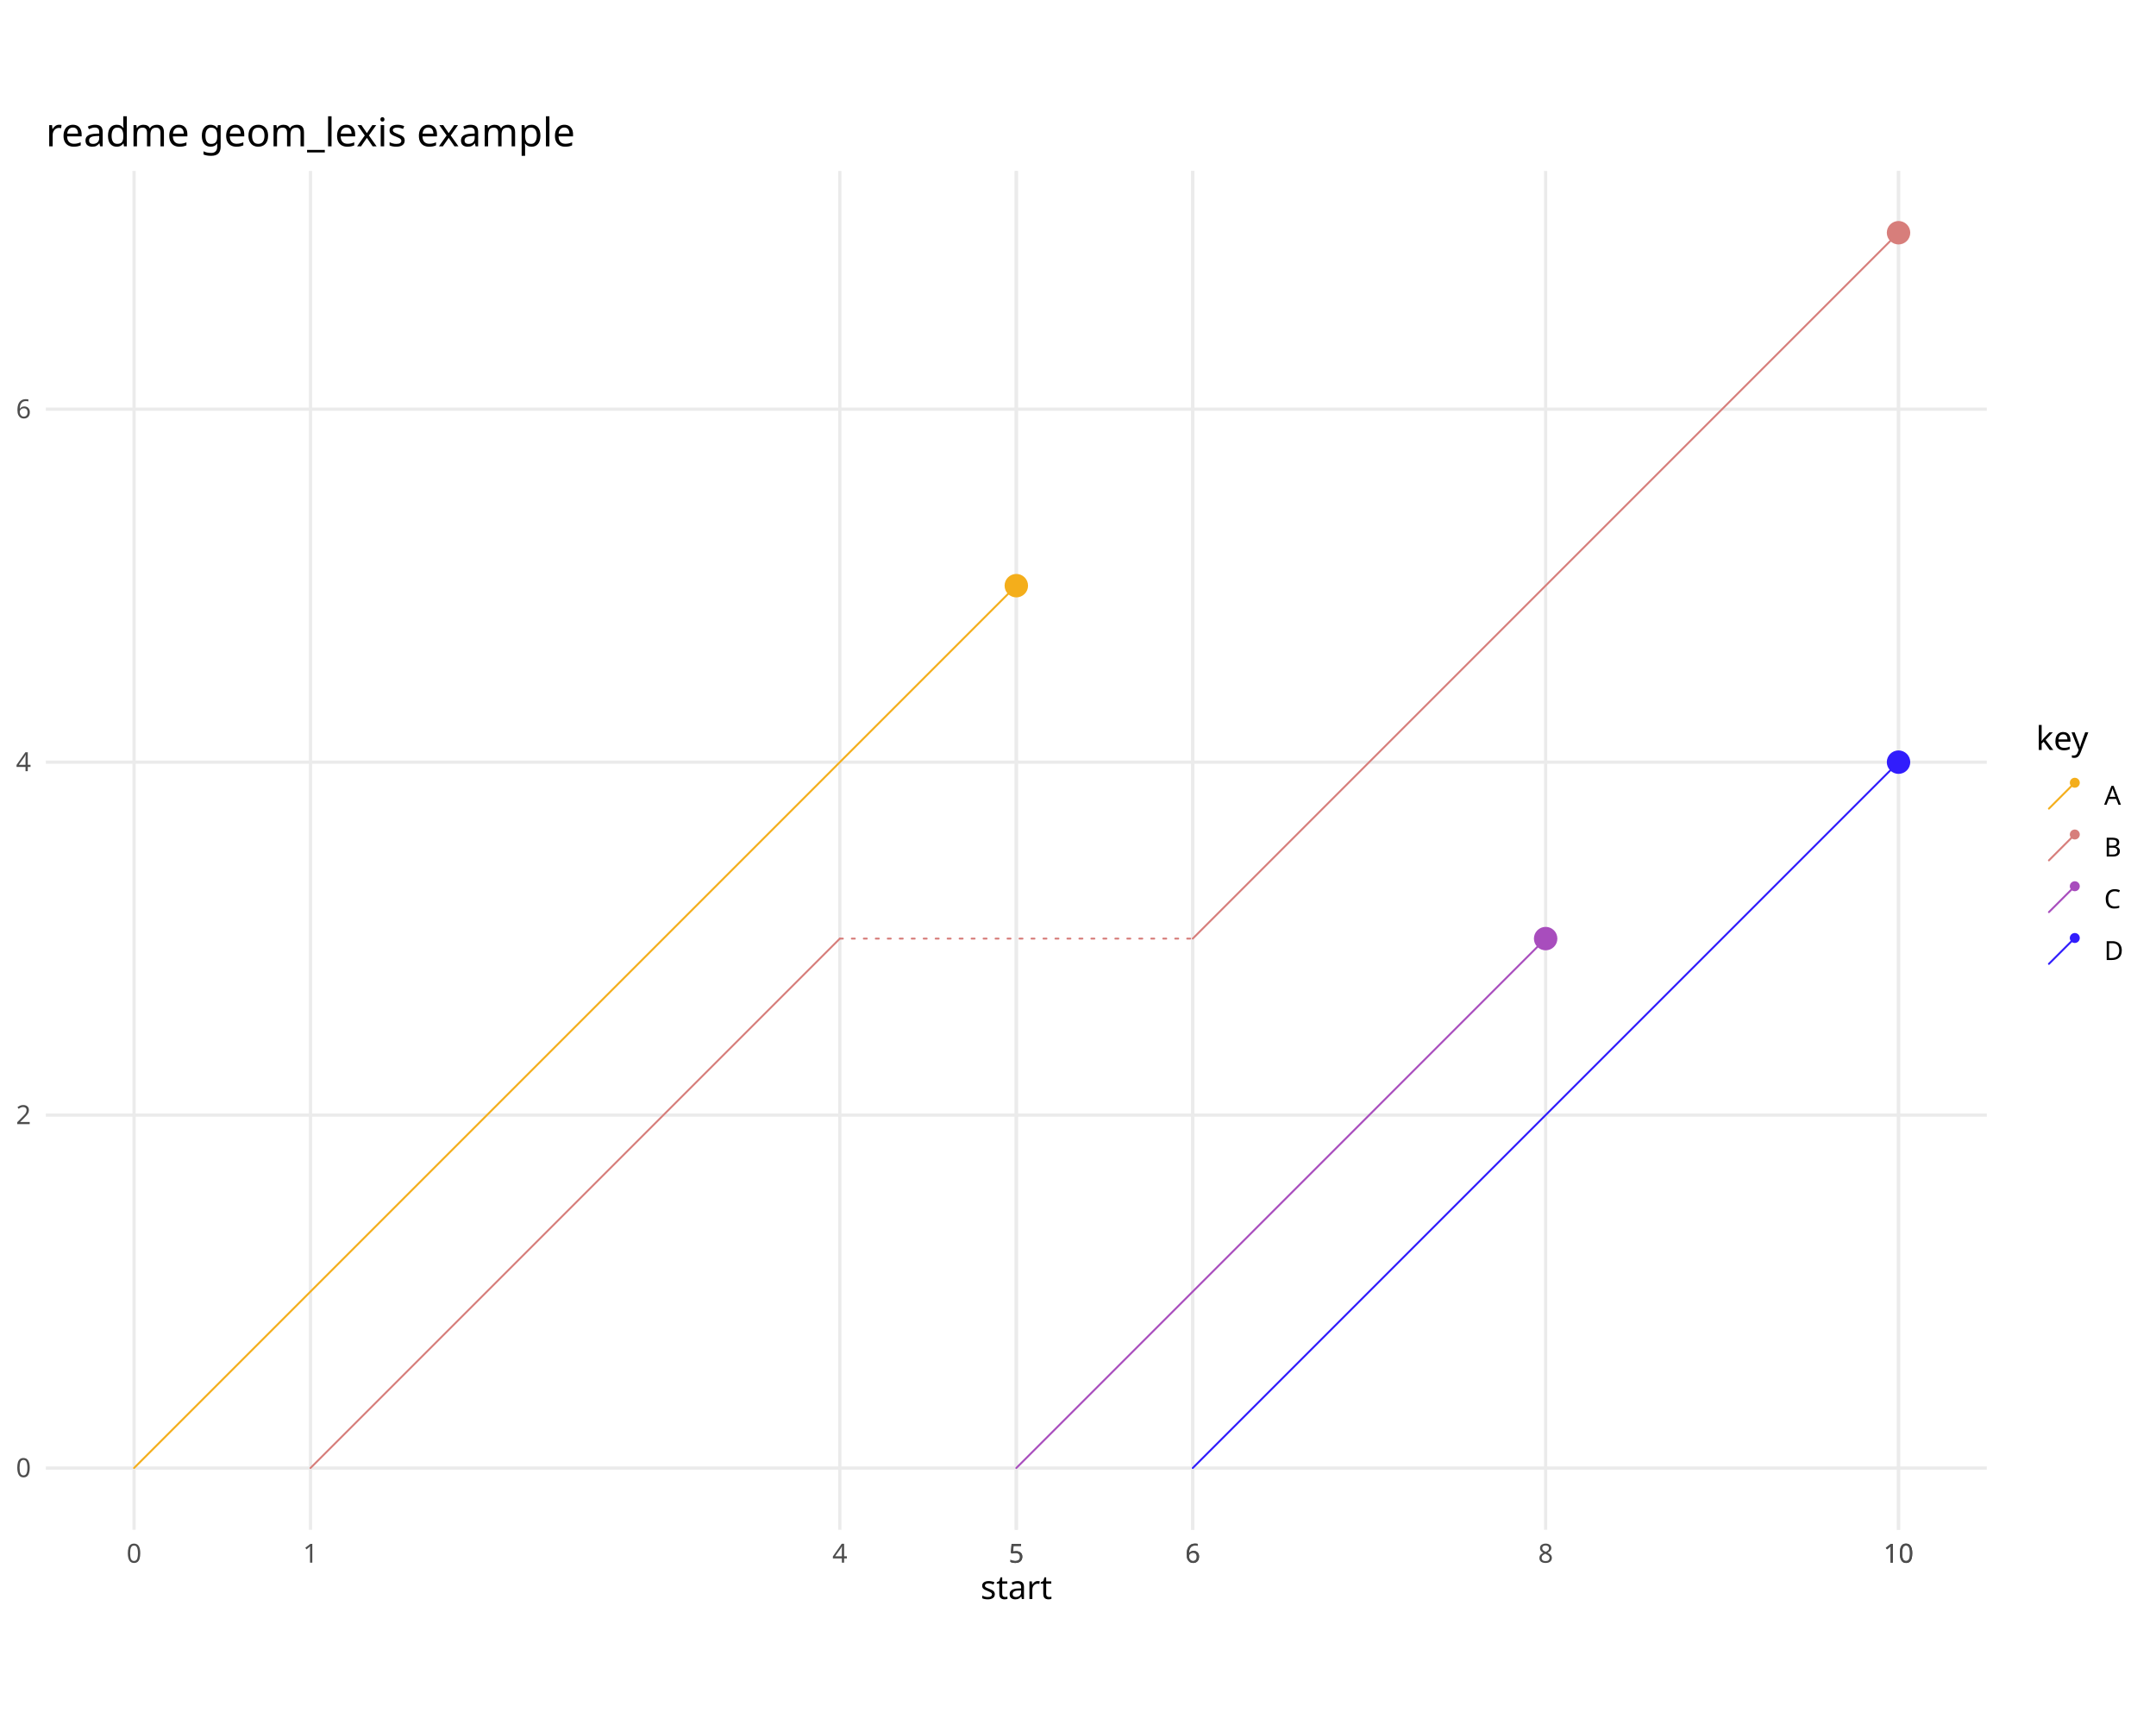
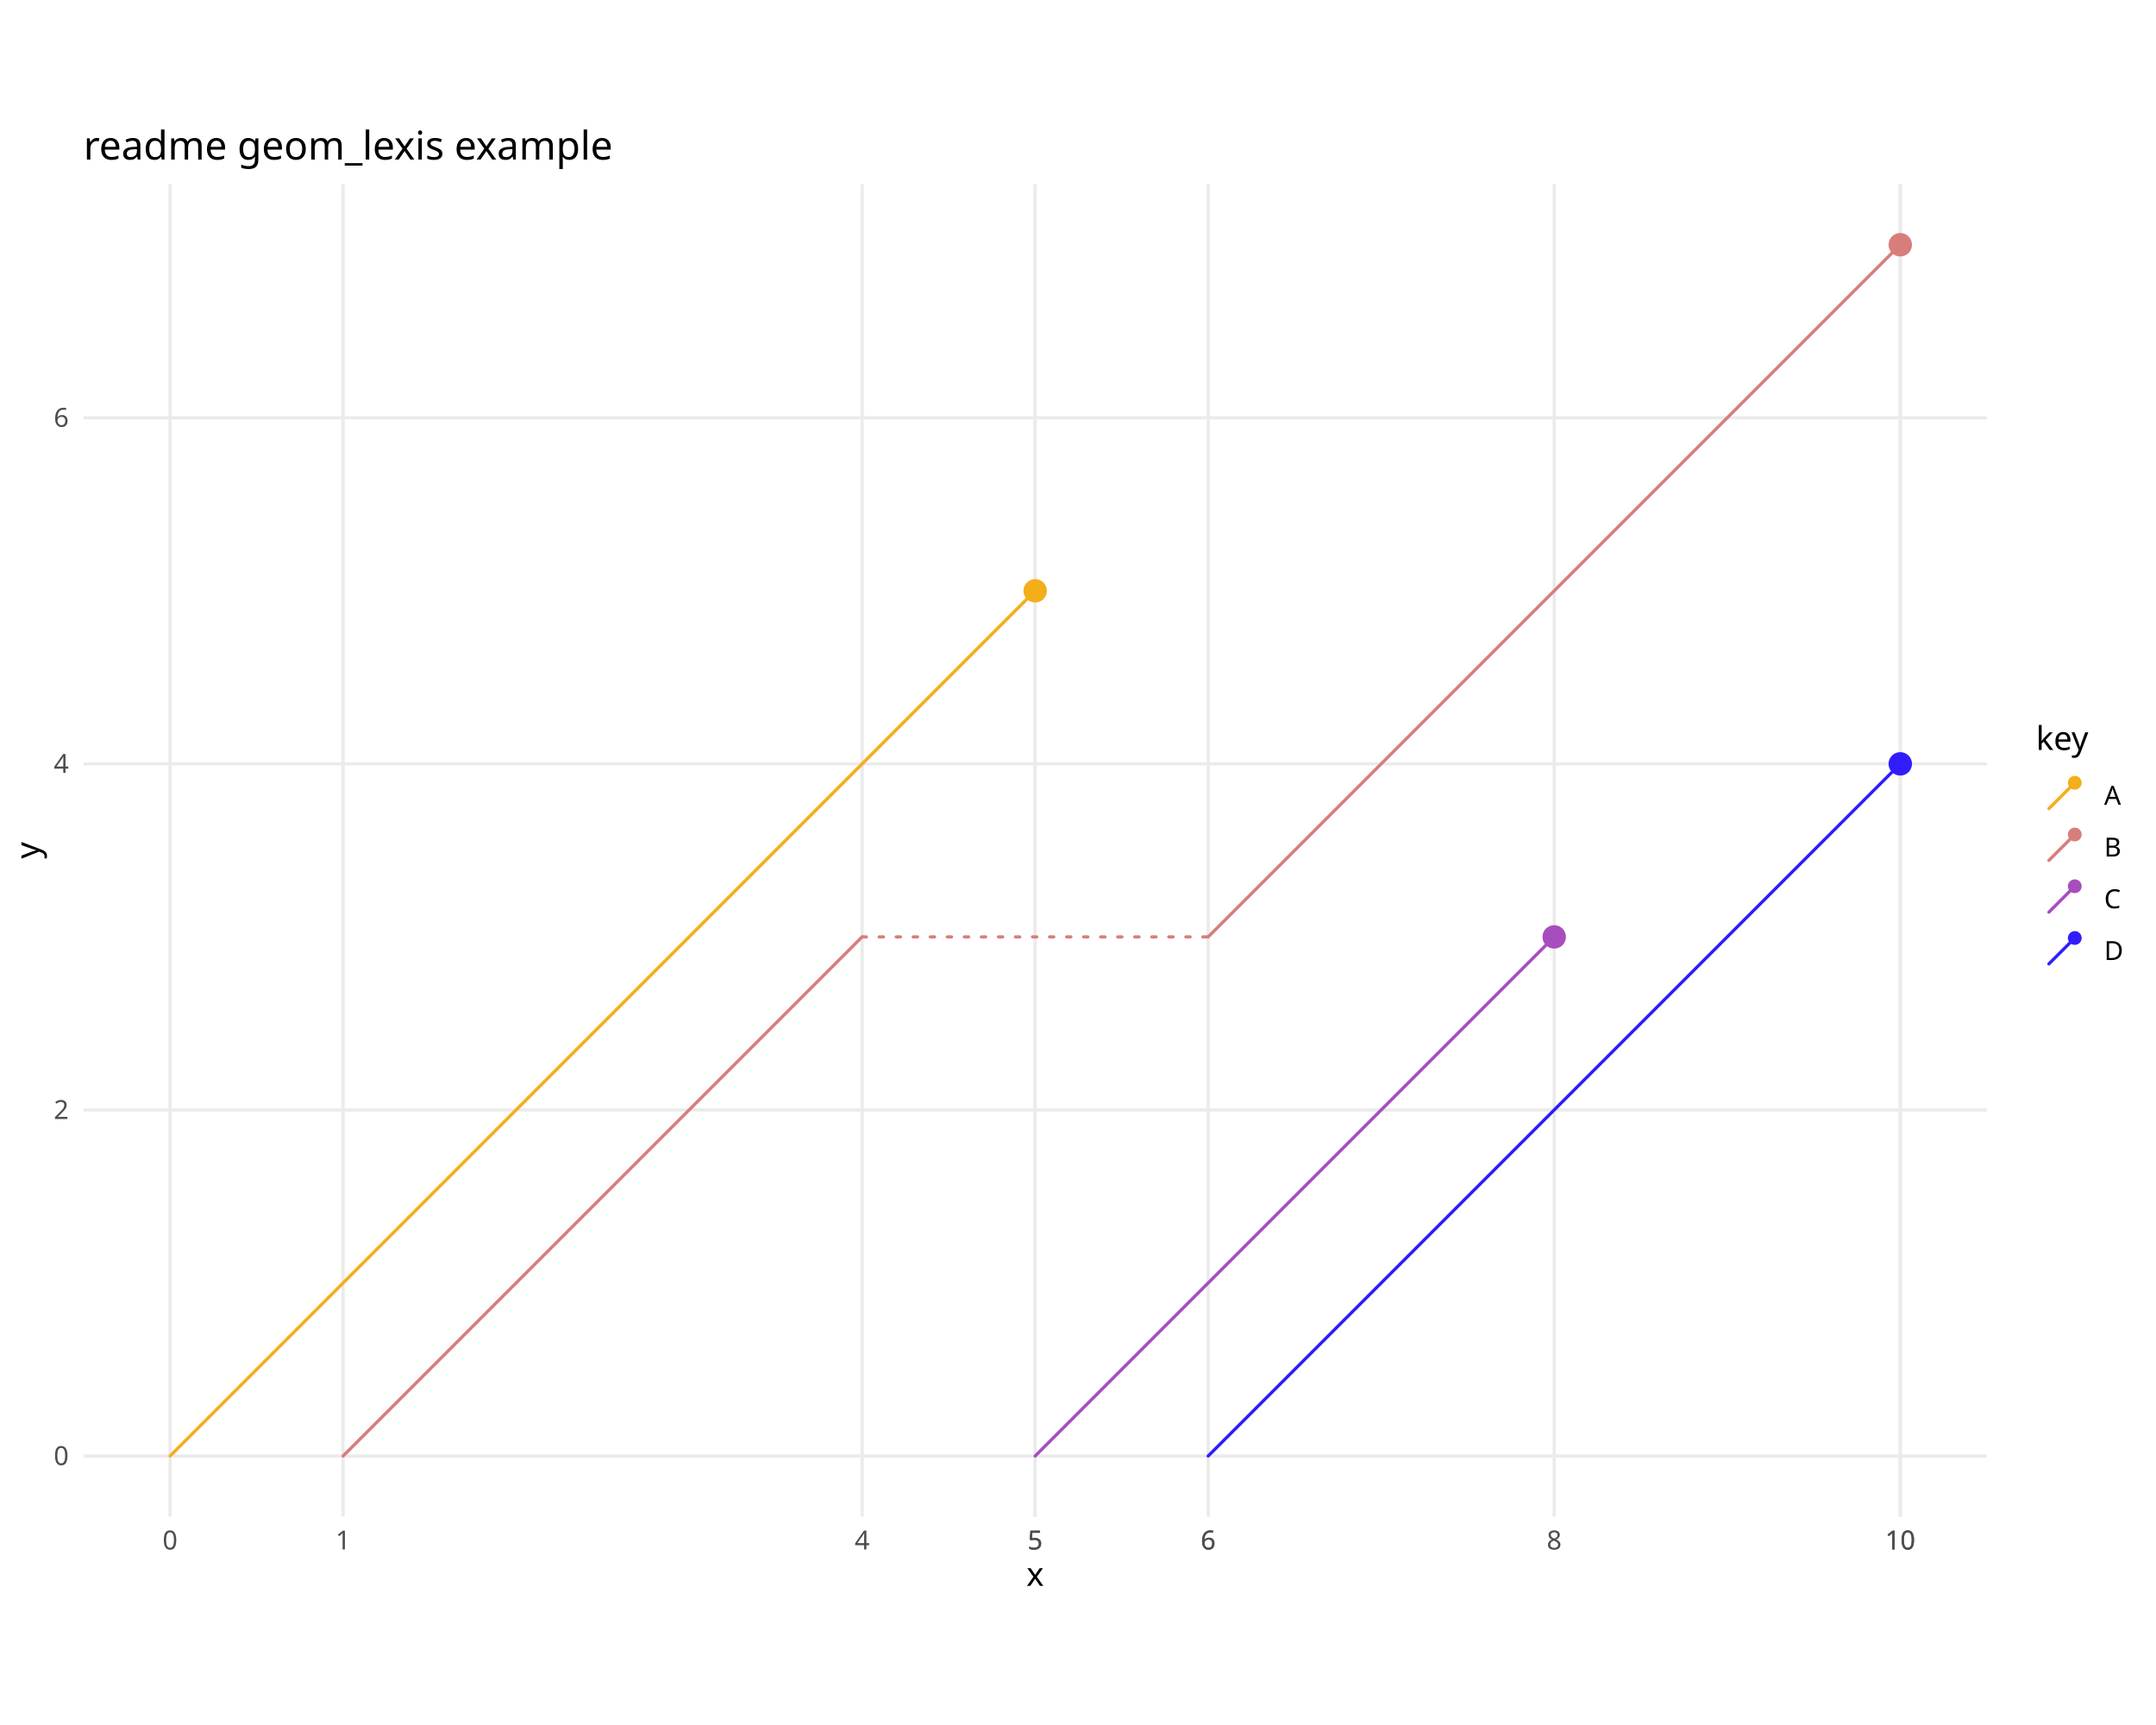
<svg xmlns="http://www.w3.org/2000/svg" class="svglite" data-engine-version="2.0" width="720.00pt" height="576.00pt" viewBox="0 0 720.00 576.00">
  <defs>
    <style type="text/css">
    .svglite line, .svglite polyline, .svglite polygon, .svglite path, .svglite rect, .svglite circle {
      fill: none;
      stroke: #000000;
      stroke-linecap: round;
      stroke-linejoin: round;
      stroke-miterlimit: 10.00;
    }
  </style>
  </defs>
  <rect width="100%" height="100%" style="stroke: none; fill: #FFFFFF;" />
  <defs>
    <clipPath id="cpMC4wMHw3MjAuMDB8MC4wMHw1NzYuMDA=">
      <rect x="0.00" y="0.00" width="720.00" height="576.00" />
    </clipPath>
  </defs>
  <g clip-path="url(#cpMC4wMHw3MjAuMDB8MC4wMHw1NzYuMDA=)">
</g>
  <defs>
-     <clipPath id="cpMC4wMHw3MjAuMDB8MzQuMzB8NTQxLjcw">
-       <rect x="0.00" y="34.30" width="720.00" height="507.40" />
+     <clipPath id="cpMC4wMHw3MjAuMDB8MzguNzF8NTM3LjI5">
+       <rect x="0.00" y="38.71" width="720.00" height="498.58" />
    </clipPath>
  </defs>
-   <g clip-path="url(#cpMC4wMHw3MjAuMDB8MzQuMzB8NTQxLjcw)">
+   <g clip-path="url(#cpMC4wMHw3MjAuMDB8MzguNzF8NTM3LjI5)">
</g>
  <g clip-path="url(#cpMC4wMHw3MjAuMDB8MC4wMHw1NzYuMDA=)">
</g>
  <defs>
-     <clipPath id="cpMTUuMzF8NjYzLjQ5fDU3LjA4fDUxMC44MQ==">
-       <rect x="15.31" y="57.08" width="648.18" height="453.73" />
+     <clipPath id="cpMjcuOTB8NjYzLjQ5fDYxLjQ5fDUwNi40MA==">
+       <rect x="27.90" y="61.49" width="635.59" height="444.91" />
    </clipPath>
  </defs>
-   <g clip-path="url(#cpMTUuMzF8NjYzLjQ5fDU3LjA4fDUxMC44MQ==)">
-     <polyline points="15.31,490.19 663.49,490.19 " style="stroke-width: 1.07; stroke: #EBEBEB; stroke-linecap: butt;" />
-     <polyline points="15.31,372.34 663.49,372.34 " style="stroke-width: 1.07; stroke: #EBEBEB; stroke-linecap: butt;" />
-     <polyline points="15.31,254.49 663.49,254.49 " style="stroke-width: 1.07; stroke: #EBEBEB; stroke-linecap: butt;" />
-     <polyline points="15.31,136.63 663.49,136.63 " style="stroke-width: 1.07; stroke: #EBEBEB; stroke-linecap: butt;" />
-     <polyline points="44.77,510.81 44.77,57.08 " style="stroke-width: 1.07; stroke: #EBEBEB; stroke-linecap: butt;" />
-     <polyline points="103.69,510.81 103.69,57.08 " style="stroke-width: 1.07; stroke: #EBEBEB; stroke-linecap: butt;" />
-     <polyline points="398.32,510.81 398.32,57.08 " style="stroke-width: 1.07; stroke: #EBEBEB; stroke-linecap: butt;" />
-     <polyline points="339.40,510.81 339.40,57.08 " style="stroke-width: 1.07; stroke: #EBEBEB; stroke-linecap: butt;" />
-     <polyline points="398.32,510.81 398.32,57.08 " style="stroke-width: 1.07; stroke: #EBEBEB; stroke-linecap: butt;" />
-     <polyline points="339.40,510.81 339.40,57.08 " style="stroke-width: 1.07; stroke: #EBEBEB; stroke-linecap: butt;" />
-     <polyline points="280.47,510.81 280.47,57.08 " style="stroke-width: 1.07; stroke: #EBEBEB; stroke-linecap: butt;" />
-     <polyline points="634.02,510.81 634.02,57.08 " style="stroke-width: 1.07; stroke: #EBEBEB; stroke-linecap: butt;" />
-     <polyline points="516.17,510.81 516.17,57.08 " style="stroke-width: 1.07; stroke: #EBEBEB; stroke-linecap: butt;" />
-     <polyline points="634.02,510.81 634.02,57.08 " style="stroke-width: 1.07; stroke: #EBEBEB; stroke-linecap: butt;" />
-     <line x1="44.77" y1="490.19" x2="339.40" y2="195.56" style="stroke-width: 0.64; stroke: #F4AE1B;" />
-     <circle cx="339.40" cy="195.56" r="3.56" style="stroke-width: 0.71; stroke: #F4AE1B; fill: #F4AE1B;" />
-     <line x1="103.69" y1="490.19" x2="280.47" y2="313.41" style="stroke-width: 0.64; stroke: #D77E7B;" />
-     <line x1="280.47" y1="313.41" x2="398.32" y2="313.41" style="stroke-width: 0.64; stroke: #D77E7B; stroke-dasharray: 1.00,3.00;" />
-     <line x1="398.32" y1="313.41" x2="634.02" y2="77.71" style="stroke-width: 0.64; stroke: #D77E7B;" />
-     <circle cx="634.02" cy="77.71" r="3.56" style="stroke-width: 0.71; stroke: #D77E7B; fill: #D77E7B;" />
-     <line x1="339.40" y1="490.19" x2="516.17" y2="313.41" style="stroke-width: 0.64; stroke: #A84DBD;" />
-     <circle cx="516.17" cy="313.41" r="3.56" style="stroke-width: 0.71; stroke: #A84DBD; fill: #A84DBD;" />
-     <line x1="398.32" y1="490.19" x2="634.02" y2="254.49" style="stroke-width: 0.64; stroke: #311DFC;" />
-     <circle cx="634.02" cy="254.49" r="3.56" style="stroke-width: 0.71; stroke: #311DFC; fill: #311DFC;" />
+   <g clip-path="url(#cpMjcuOTB8NjYzLjQ5fDYxLjQ5fDUwNi40MA==)">
+     <polyline points="27.90,486.18 663.49,486.18 " style="stroke-width: 1.07; stroke: #EBEBEB; stroke-linecap: butt;" />
+     <polyline points="27.90,370.62 663.49,370.62 " style="stroke-width: 1.07; stroke: #EBEBEB; stroke-linecap: butt;" />
+     <polyline points="27.90,255.06 663.49,255.06 " style="stroke-width: 1.07; stroke: #EBEBEB; stroke-linecap: butt;" />
+     <polyline points="27.90,139.50 663.49,139.50 " style="stroke-width: 1.07; stroke: #EBEBEB; stroke-linecap: butt;" />
+     <polyline points="56.79,506.40 56.79,61.49 " style="stroke-width: 1.07; stroke: #EBEBEB; stroke-linecap: butt;" />
+     <polyline points="114.57,506.40 114.57,61.49 " style="stroke-width: 1.07; stroke: #EBEBEB; stroke-linecap: butt;" />
+     <polyline points="403.47,506.40 403.47,61.49 " style="stroke-width: 1.07; stroke: #EBEBEB; stroke-linecap: butt;" />
+     <polyline points="345.69,506.40 345.69,61.49 " style="stroke-width: 1.07; stroke: #EBEBEB; stroke-linecap: butt;" />
+     <polyline points="403.47,506.40 403.47,61.49 " style="stroke-width: 1.07; stroke: #EBEBEB; stroke-linecap: butt;" />
+     <polyline points="345.69,506.40 345.69,61.49 " style="stroke-width: 1.07; stroke: #EBEBEB; stroke-linecap: butt;" />
+     <polyline points="287.91,506.40 287.91,61.49 " style="stroke-width: 1.07; stroke: #EBEBEB; stroke-linecap: butt;" />
+     <polyline points="634.60,506.40 634.60,61.49 " style="stroke-width: 1.07; stroke: #EBEBEB; stroke-linecap: butt;" />
+     <polyline points="519.03,506.40 519.03,61.49 " style="stroke-width: 1.07; stroke: #EBEBEB; stroke-linecap: butt;" />
+     <polyline points="634.60,506.40 634.60,61.49 " style="stroke-width: 1.07; stroke: #EBEBEB; stroke-linecap: butt;" />
+     <line x1="56.79" y1="486.18" x2="345.69" y2="197.28" style="stroke-width: 1.07; stroke: #F4AE1B;" />
+     <circle cx="345.69" cy="197.28" r="3.56" style="stroke-width: 0.71; stroke: #F4AE1B; fill: #F4AE1B;" />
+     <line x1="114.57" y1="486.18" x2="287.91" y2="312.84" style="stroke-width: 1.07; stroke: #D77E7B;" />
+     <line x1="287.91" y1="312.84" x2="403.47" y2="312.84" style="stroke-width: 1.07; stroke: #D77E7B; stroke-dasharray: 1.42,4.27;" />
+     <line x1="403.47" y1="312.84" x2="634.60" y2="81.72" style="stroke-width: 1.07; stroke: #D77E7B;" />
+     <circle cx="634.60" cy="81.72" r="3.56" style="stroke-width: 0.71; stroke: #D77E7B; fill: #D77E7B;" />
+     <line x1="345.69" y1="486.18" x2="519.03" y2="312.84" style="stroke-width: 1.07; stroke: #A84DBD;" />
+     <circle cx="519.03" cy="312.84" r="3.56" style="stroke-width: 0.71; stroke: #A84DBD; fill: #A84DBD;" />
+     <line x1="403.47" y1="486.18" x2="634.60" y2="255.06" style="stroke-width: 1.07; stroke: #311DFC;" />
+     <circle cx="634.60" cy="255.06" r="3.56" style="stroke-width: 0.71; stroke: #311DFC; fill: #311DFC;" />
  </g>
  <g clip-path="url(#cpMC4wMHw3MjAuMDB8MC4wMHw1NzYuMDA=)">
-     <text x="10.37" y="493.22" text-anchor="end" style="font-size: 8.80px; fill: #4D4D4D; font-family: sans;" textLength="4.89px" lengthAdjust="spacingAndGlyphs">0</text>
-     <text x="10.37" y="375.36" text-anchor="end" style="font-size: 8.80px; fill: #4D4D4D; font-family: sans;" textLength="4.89px" lengthAdjust="spacingAndGlyphs">2</text>
-     <text x="10.37" y="257.51" text-anchor="end" style="font-size: 8.80px; fill: #4D4D4D; font-family: sans;" textLength="4.89px" lengthAdjust="spacingAndGlyphs">4</text>
-     <text x="10.37" y="139.66" text-anchor="end" style="font-size: 8.80px; fill: #4D4D4D; font-family: sans;" textLength="4.89px" lengthAdjust="spacingAndGlyphs">6</text>
-     <text x="44.77" y="521.80" text-anchor="middle" style="font-size: 8.80px; fill: #4D4D4D; font-family: sans;" textLength="4.89px" lengthAdjust="spacingAndGlyphs">0</text>
-     <text x="103.69" y="521.80" text-anchor="middle" style="font-size: 8.80px; fill: #4D4D4D; font-family: sans;" textLength="4.89px" lengthAdjust="spacingAndGlyphs">1</text>
-     <text x="398.32" y="521.80" text-anchor="middle" style="font-size: 8.80px; fill: #4D4D4D; font-family: sans;" textLength="4.89px" lengthAdjust="spacingAndGlyphs">6</text>
-     <text x="339.40" y="521.80" text-anchor="middle" style="font-size: 8.80px; fill: #4D4D4D; font-family: sans;" textLength="4.89px" lengthAdjust="spacingAndGlyphs">5</text>
-     <text x="398.32" y="521.80" text-anchor="middle" style="font-size: 8.80px; fill: #4D4D4D; font-family: sans;" textLength="4.89px" lengthAdjust="spacingAndGlyphs">6</text>
-     <text x="339.40" y="521.80" text-anchor="middle" style="font-size: 8.80px; fill: #4D4D4D; font-family: sans;" textLength="4.89px" lengthAdjust="spacingAndGlyphs">5</text>
-     <text x="280.47" y="521.80" text-anchor="middle" style="font-size: 8.80px; fill: #4D4D4D; font-family: sans;" textLength="4.89px" lengthAdjust="spacingAndGlyphs">4</text>
-     <text x="634.02" y="521.80" text-anchor="middle" style="font-size: 8.80px; fill: #4D4D4D; font-family: sans;" textLength="9.79px" lengthAdjust="spacingAndGlyphs">10</text>
-     <text x="516.17" y="521.80" text-anchor="middle" style="font-size: 8.80px; fill: #4D4D4D; font-family: sans;" textLength="4.89px" lengthAdjust="spacingAndGlyphs">8</text>
-     <text x="634.02" y="521.80" text-anchor="middle" style="font-size: 8.80px; fill: #4D4D4D; font-family: sans;" textLength="9.79px" lengthAdjust="spacingAndGlyphs">10</text>
-     <text x="339.40" y="533.94" text-anchor="middle" style="font-size: 11.00px; font-family: sans;" textLength="21.40px" lengthAdjust="spacingAndGlyphs">start</text>
+     <text x="22.97" y="489.21" text-anchor="end" style="font-size: 8.80px; fill: #4D4D4D; font-family: sans;" textLength="4.89px" lengthAdjust="spacingAndGlyphs">0</text>
+     <text x="22.97" y="373.65" text-anchor="end" style="font-size: 8.80px; fill: #4D4D4D; font-family: sans;" textLength="4.89px" lengthAdjust="spacingAndGlyphs">2</text>
+     <text x="22.97" y="258.09" text-anchor="end" style="font-size: 8.80px; fill: #4D4D4D; font-family: sans;" textLength="4.89px" lengthAdjust="spacingAndGlyphs">4</text>
+     <text x="22.97" y="142.52" text-anchor="end" style="font-size: 8.80px; fill: #4D4D4D; font-family: sans;" textLength="4.89px" lengthAdjust="spacingAndGlyphs">6</text>
+     <text x="56.79" y="517.39" text-anchor="middle" style="font-size: 8.80px; fill: #4D4D4D; font-family: sans;" textLength="4.89px" lengthAdjust="spacingAndGlyphs">0</text>
+     <text x="114.57" y="517.39" text-anchor="middle" style="font-size: 8.80px; fill: #4D4D4D; font-family: sans;" textLength="4.89px" lengthAdjust="spacingAndGlyphs">1</text>
+     <text x="403.47" y="517.39" text-anchor="middle" style="font-size: 8.80px; fill: #4D4D4D; font-family: sans;" textLength="4.89px" lengthAdjust="spacingAndGlyphs">6</text>
+     <text x="345.69" y="517.39" text-anchor="middle" style="font-size: 8.80px; fill: #4D4D4D; font-family: sans;" textLength="4.89px" lengthAdjust="spacingAndGlyphs">5</text>
+     <text x="403.47" y="517.39" text-anchor="middle" style="font-size: 8.80px; fill: #4D4D4D; font-family: sans;" textLength="4.89px" lengthAdjust="spacingAndGlyphs">6</text>
+     <text x="345.69" y="517.39" text-anchor="middle" style="font-size: 8.80px; fill: #4D4D4D; font-family: sans;" textLength="4.89px" lengthAdjust="spacingAndGlyphs">5</text>
+     <text x="287.91" y="517.39" text-anchor="middle" style="font-size: 8.80px; fill: #4D4D4D; font-family: sans;" textLength="4.89px" lengthAdjust="spacingAndGlyphs">4</text>
+     <text x="634.60" y="517.39" text-anchor="middle" style="font-size: 8.80px; fill: #4D4D4D; font-family: sans;" textLength="9.79px" lengthAdjust="spacingAndGlyphs">10</text>
+     <text x="519.03" y="517.39" text-anchor="middle" style="font-size: 8.80px; fill: #4D4D4D; font-family: sans;" textLength="4.89px" lengthAdjust="spacingAndGlyphs">8</text>
+     <text x="634.60" y="517.39" text-anchor="middle" style="font-size: 8.80px; fill: #4D4D4D; font-family: sans;" textLength="9.79px" lengthAdjust="spacingAndGlyphs">10</text>
+     <text x="345.69" y="529.53" text-anchor="middle" style="font-size: 11.00px; font-family: sans;" textLength="5.50px" lengthAdjust="spacingAndGlyphs">x</text>
+     <text transform="translate(13.05,283.95) rotate(-90)" text-anchor="middle" style="font-size: 11.00px; font-family: sans;" textLength="5.50px" lengthAdjust="spacingAndGlyphs">y</text>
    <text x="679.92" y="250.43" style="font-size: 11.00px; font-family: sans;" textLength="17.13px" lengthAdjust="spacingAndGlyphs">key</text>
-     <line x1="684.24" y1="270.01" x2="692.88" y2="261.37" style="stroke-width: 0.64; stroke: #F4AE1B;" />
-     <circle cx="692.88" cy="261.37" r="1.31" style="stroke-width: 0.71; stroke: #F4AE1B; fill: #F4AE1B;" />
-     <line x1="684.24" y1="287.29" x2="692.88" y2="278.65" style="stroke-width: 0.64; stroke: #D77E7B;" />
-     <circle cx="692.88" cy="278.65" r="1.31" style="stroke-width: 0.71; stroke: #D77E7B; fill: #D77E7B;" />
-     <line x1="684.24" y1="304.57" x2="692.88" y2="295.93" style="stroke-width: 0.64; stroke: #A84DBD;" />
-     <circle cx="692.88" cy="295.93" r="1.31" style="stroke-width: 0.71; stroke: #A84DBD; fill: #A84DBD;" />
-     <line x1="684.24" y1="321.85" x2="692.88" y2="313.21" style="stroke-width: 0.64; stroke: #311DFC;" />
-     <circle cx="692.88" cy="313.21" r="1.31" style="stroke-width: 0.71; stroke: #311DFC; fill: #311DFC;" />
+     <line x1="684.24" y1="270.01" x2="692.88" y2="261.37" style="stroke-width: 1.07; stroke: #F4AE1B;" />
+     <circle cx="692.88" cy="261.37" r="1.95" style="stroke-width: 0.71; stroke: #F4AE1B; fill: #F4AE1B;" />
+     <line x1="684.24" y1="287.29" x2="692.88" y2="278.65" style="stroke-width: 1.07; stroke: #D77E7B;" />
+     <circle cx="692.88" cy="278.65" r="1.95" style="stroke-width: 0.71; stroke: #D77E7B; fill: #D77E7B;" />
+     <line x1="684.24" y1="304.57" x2="692.88" y2="295.93" style="stroke-width: 1.07; stroke: #A84DBD;" />
+     <circle cx="692.88" cy="295.93" r="1.95" style="stroke-width: 0.71; stroke: #A84DBD; fill: #A84DBD;" />
+     <line x1="684.24" y1="321.85" x2="692.88" y2="313.21" style="stroke-width: 1.07; stroke: #311DFC;" />
+     <circle cx="692.88" cy="313.21" r="1.95" style="stroke-width: 0.71; stroke: #311DFC; fill: #311DFC;" />
    <text x="702.68" y="268.72" style="font-size: 8.80px; font-family: sans;" textLength="5.87px" lengthAdjust="spacingAndGlyphs">A</text>
    <text x="702.68" y="286.00" style="font-size: 8.80px; font-family: sans;" textLength="5.87px" lengthAdjust="spacingAndGlyphs">B</text>
    <text x="702.68" y="303.28" style="font-size: 8.80px; font-family: sans;" textLength="6.36px" lengthAdjust="spacingAndGlyphs">C</text>
    <text x="702.68" y="320.56" style="font-size: 8.80px; font-family: sans;" textLength="6.36px" lengthAdjust="spacingAndGlyphs">D</text>
-     <text x="15.31" y="48.86" style="font-size: 13.20px; font-family: sans;" textLength="168.78px" lengthAdjust="spacingAndGlyphs">readme geom_lexis example</text>
+     <text x="27.90" y="53.27" style="font-size: 13.20px; font-family: sans;" textLength="168.78px" lengthAdjust="spacingAndGlyphs">readme geom_lexis example</text>
  </g>
</svg>
